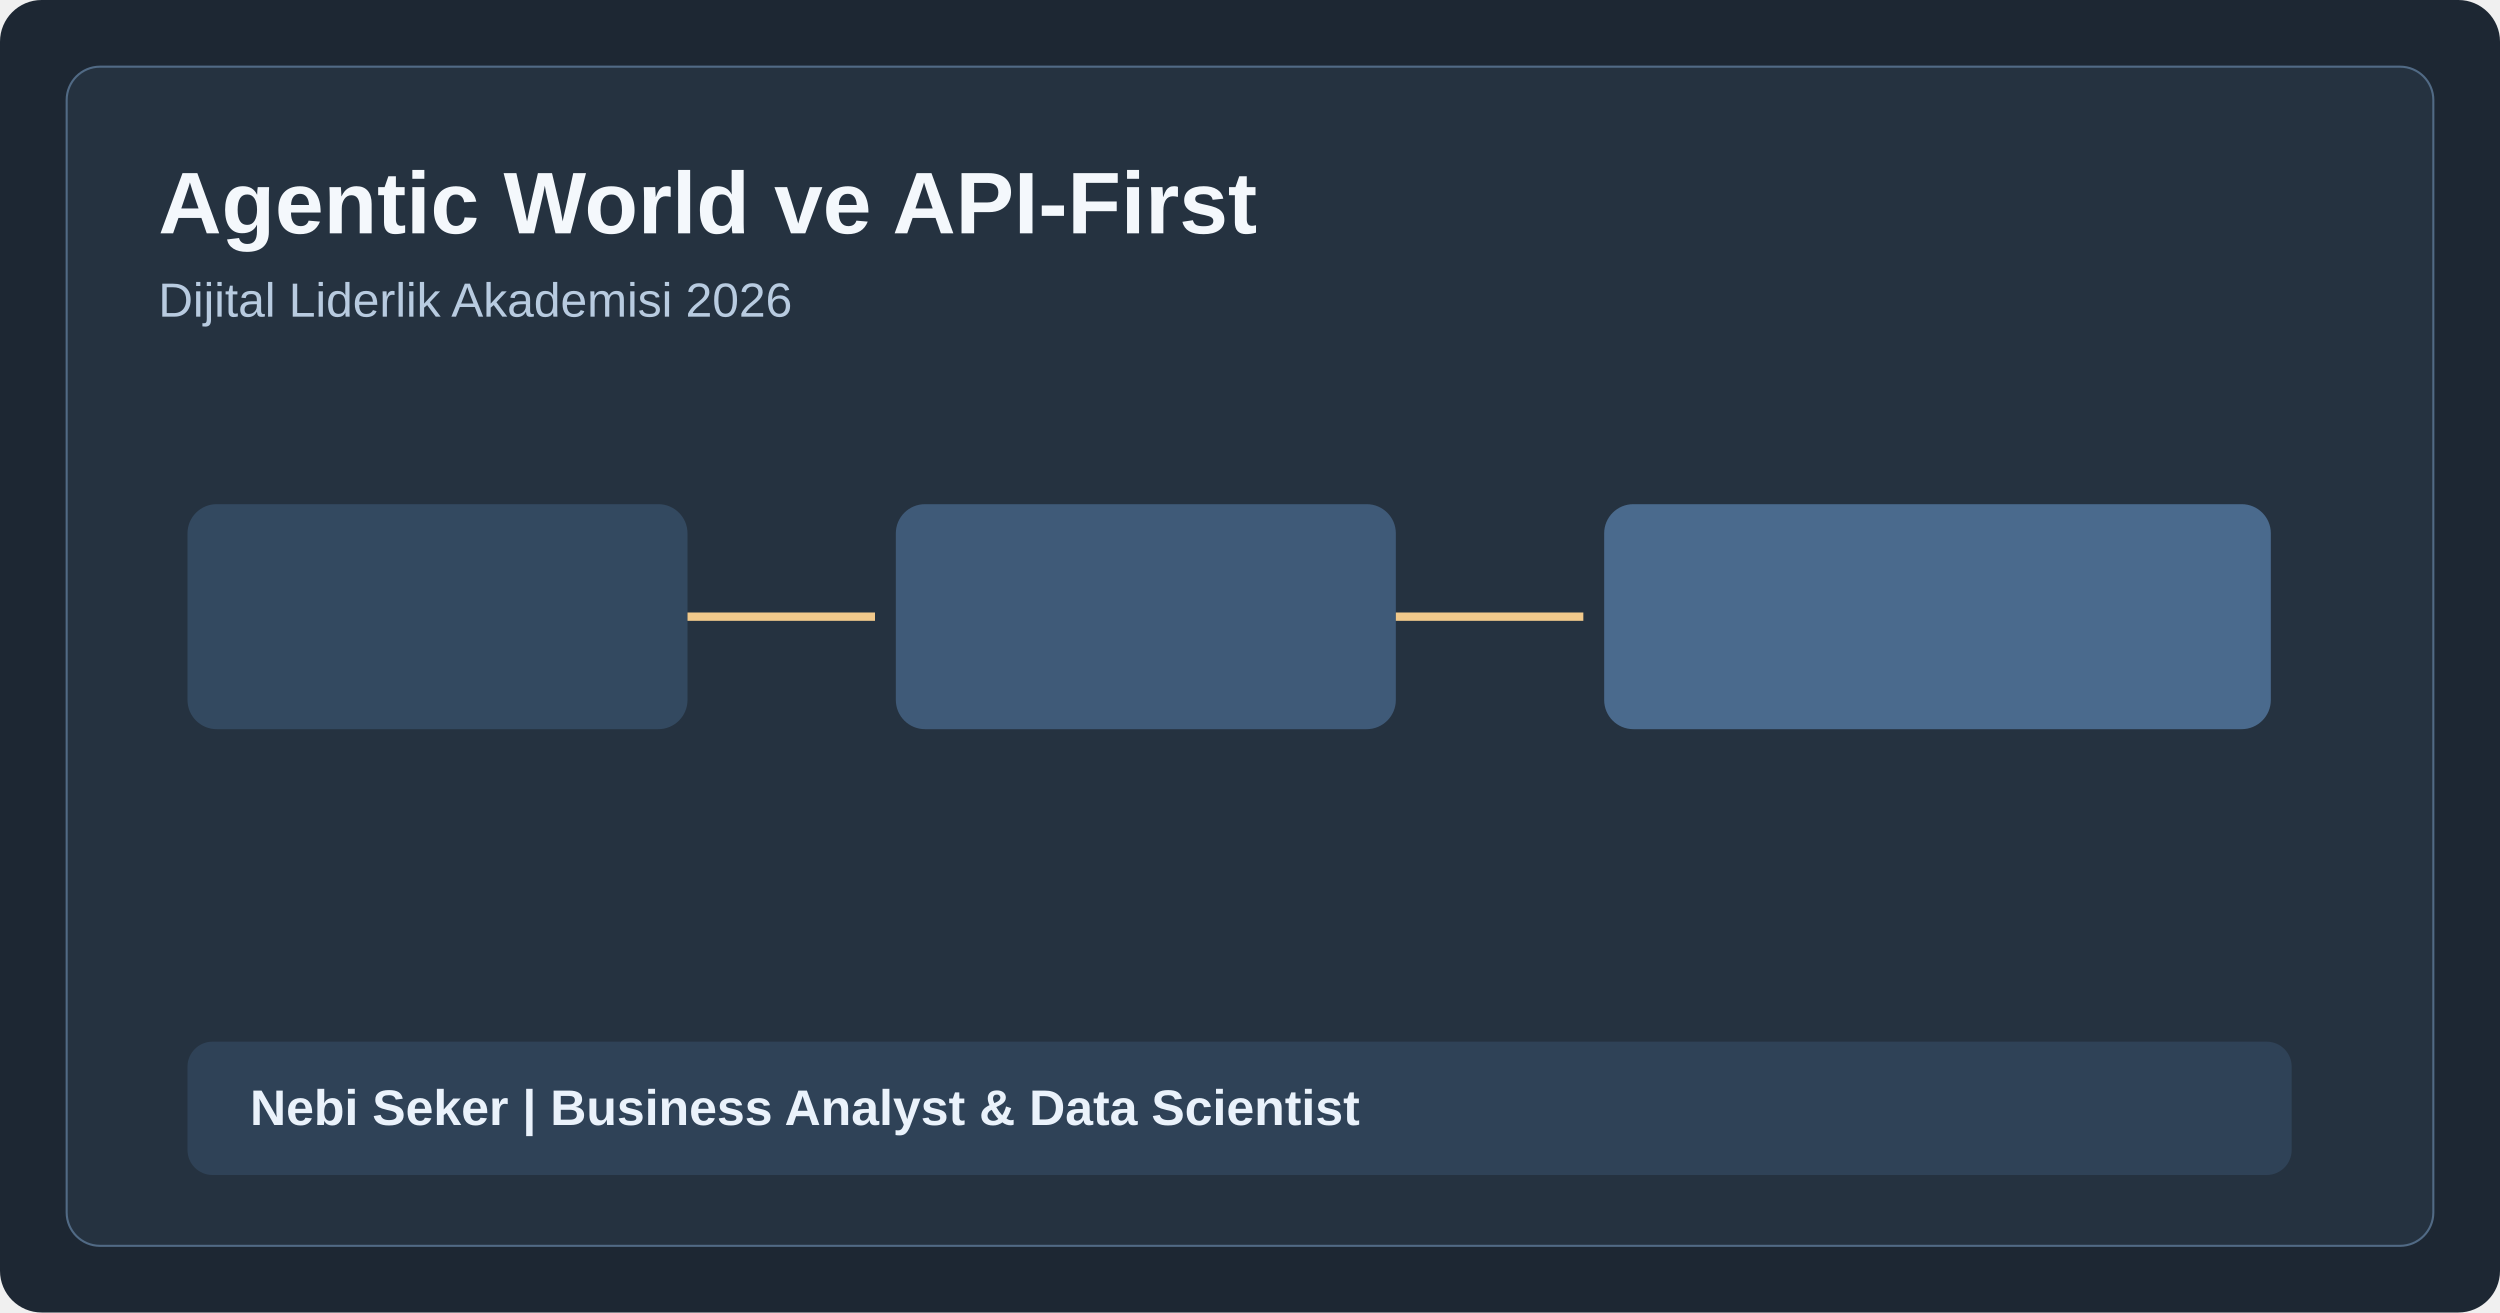
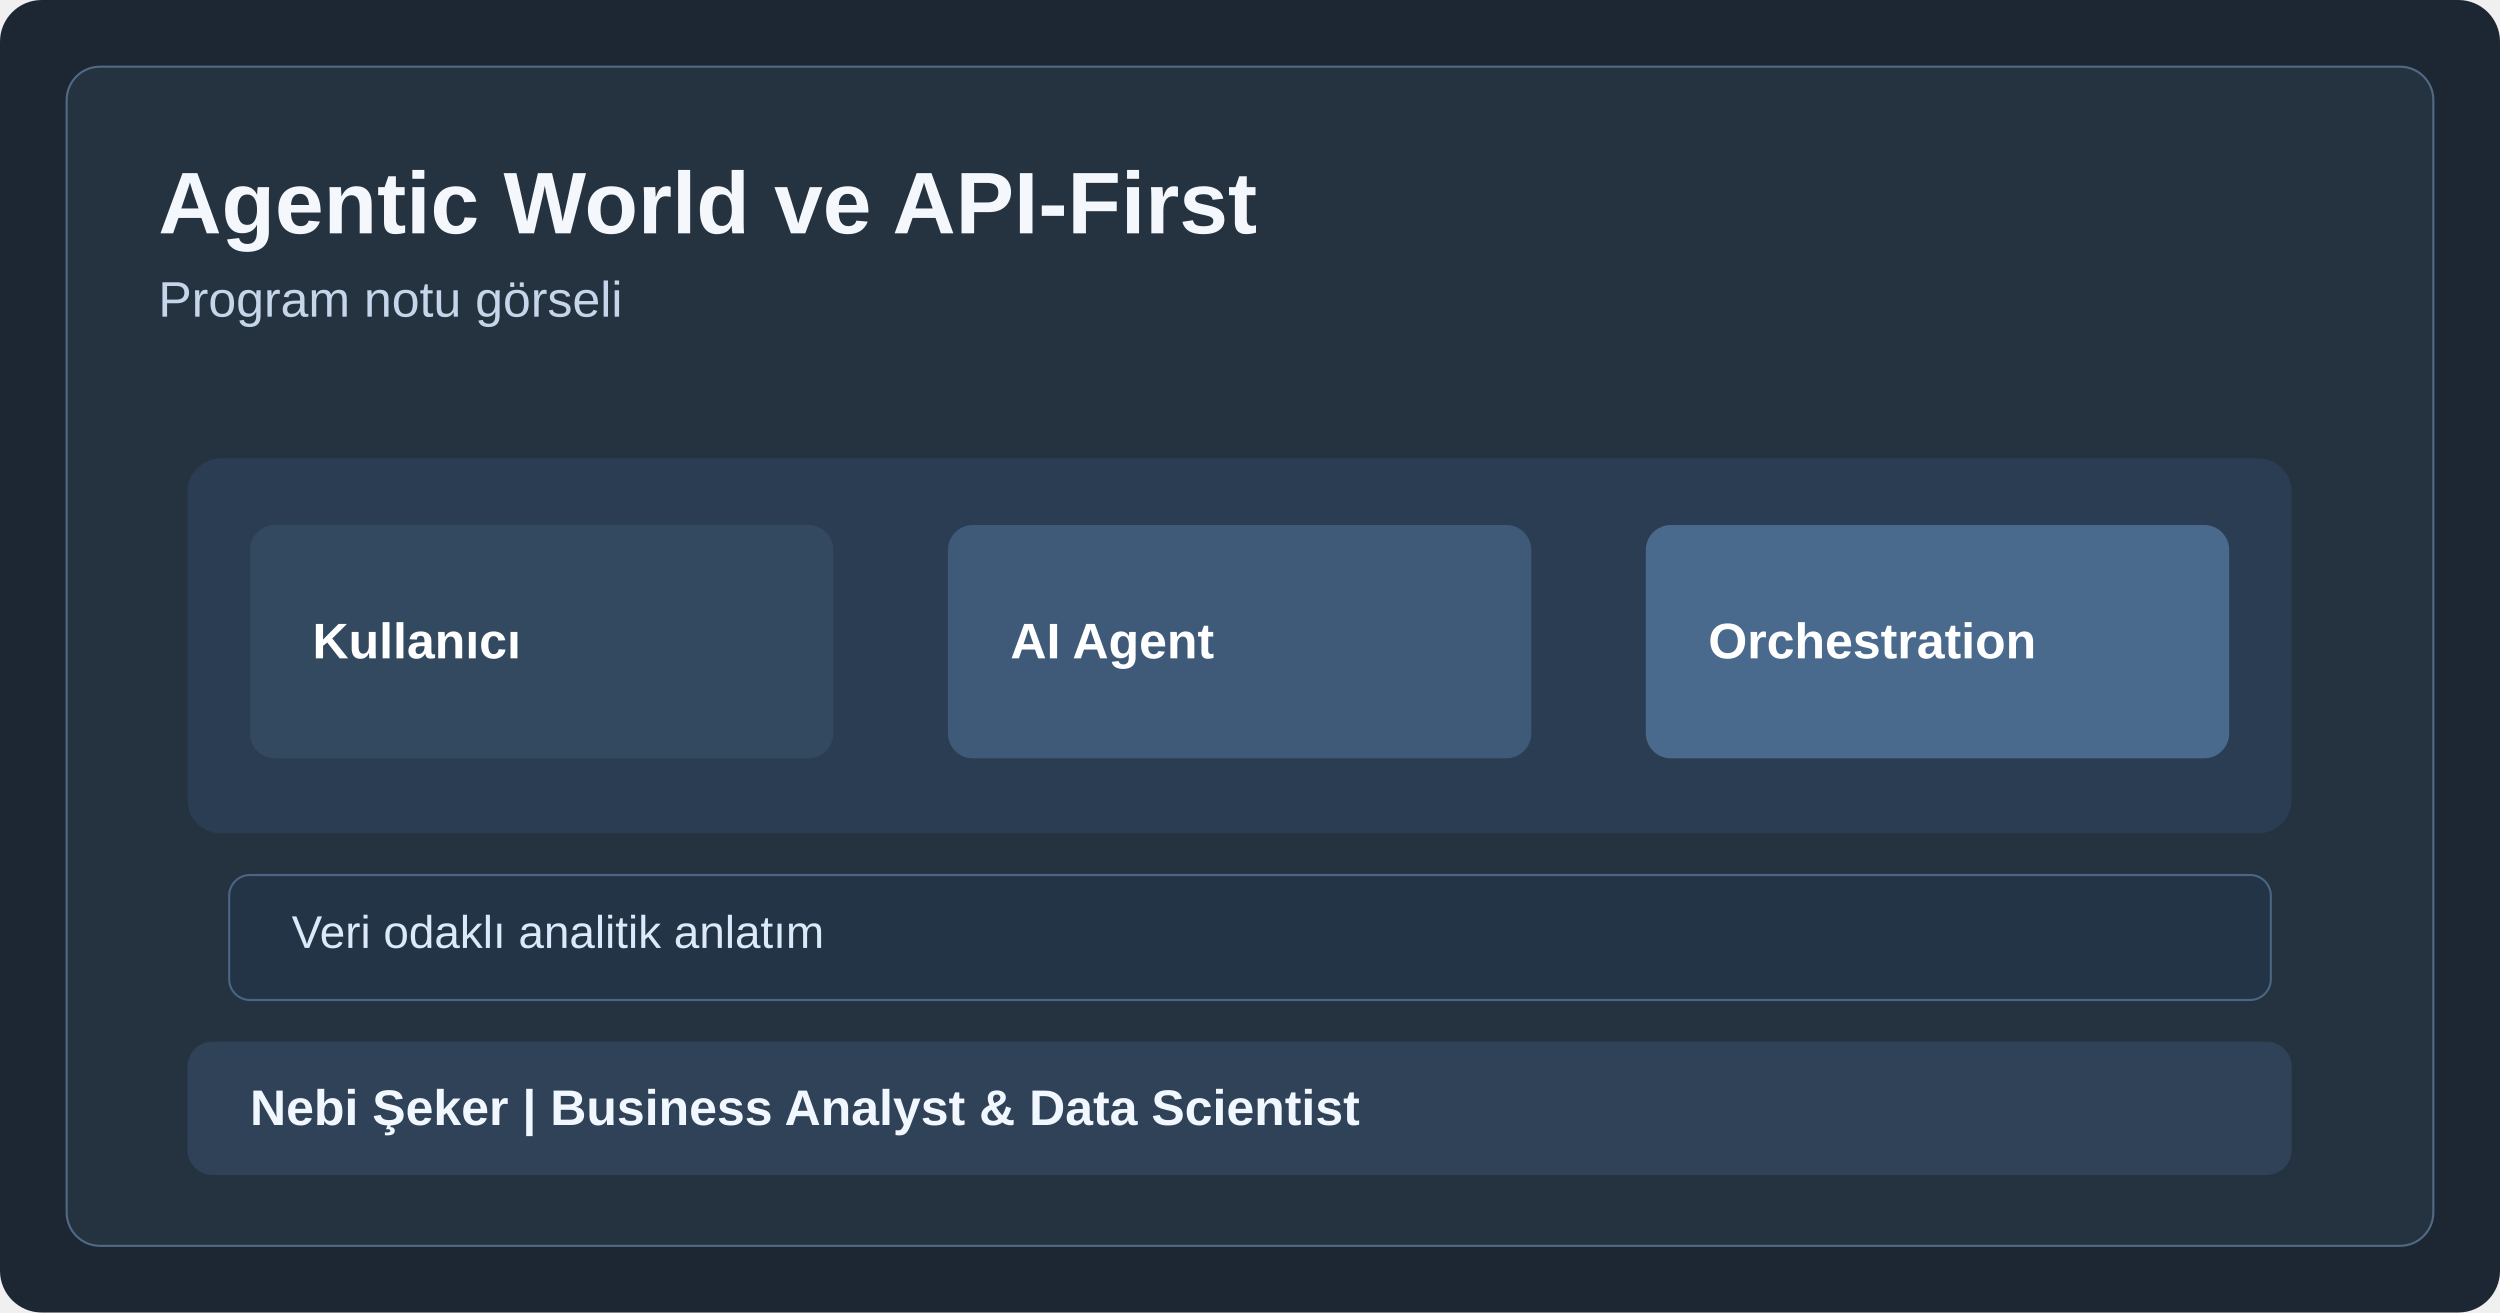
<svg xmlns="http://www.w3.org/2000/svg" width="1200" height="630" viewBox="0 0 1200 630">
  <rect width="1200" height="630" rx="20" fill="#1d2733" />
  <rect x="32" y="32" width="1136" height="566" rx="16" fill="#253240" stroke="#516a85" />
  <text x="76" y="112" fill="#f4f8fc" font-size="42" font-family="Arial" font-weight="700">Agentic World ve API-First</text>
-   <text x="76" y="152" fill="#b8cbe0" font-size="23" font-family="Arial">Dijital Liderlik Akademisi 2026</text>
-   <rect x="90" y="242" width="240" height="108" rx="14" fill="#334960" />
-   <rect x="430" y="242" width="240" height="108" rx="14" fill="#3f5a78" />
-   <rect x="770" y="242" width="320" height="108" rx="14" fill="#4a6a8d" />
-   <path d="M330 296H420" stroke="#f1c98b" stroke-width="4" />
-   <path d="M670 296H760" stroke="#f1c98b" stroke-width="4" />
+   <text x="76" y="152" fill="#c5d6ea" font-size="24" font-family="Arial">Program notu görseli</text>
+   <rect x="90" y="220" width="1010" height="180" rx="16" fill="#2b3d52" />
+   <rect x="120" y="252" width="280" height="112" rx="12" fill="#334960" />
+   <rect x="455" y="252" width="280" height="112" rx="12" fill="#3f5a78" />
+   <rect x="790" y="252" width="280" height="112" rx="12" fill="#4a6a8d" />
+   <text x="150" y="316" fill="#ffffff" font-size="24" font-family="Arial" font-weight="700">Kullanıcı</text>
+   <text x="485" y="316" fill="#ffffff" font-size="24" font-family="Arial" font-weight="700">AI Agent</text>
+   <text x="820" y="316" fill="#ffffff" font-size="24" font-family="Arial" font-weight="700">Orchestration</text>
+   <rect x="110" y="420" width="980" height="60" rx="10" fill="#233446" stroke="#4b6582" />
+   <text x="140" y="455" fill="#dbe9f8" font-size="22" font-family="Arial">Veri odaklı analitik anlatım</text>
  <rect x="90" y="500" width="1010" height="64" rx="12" fill="#2f4257" />
-   <text x="120" y="540" fill="#eaf2fb" font-size="24" font-family="Arial" font-weight="700">Nebi Seker | Business Analyst &amp; Data Scientist</text>
+   <text x="120" y="540" fill="#f1f7ff" font-size="24" font-family="Arial" font-weight="700">Nebi Şeker | Business Analyst &amp; Data Scientist</text>
</svg>
